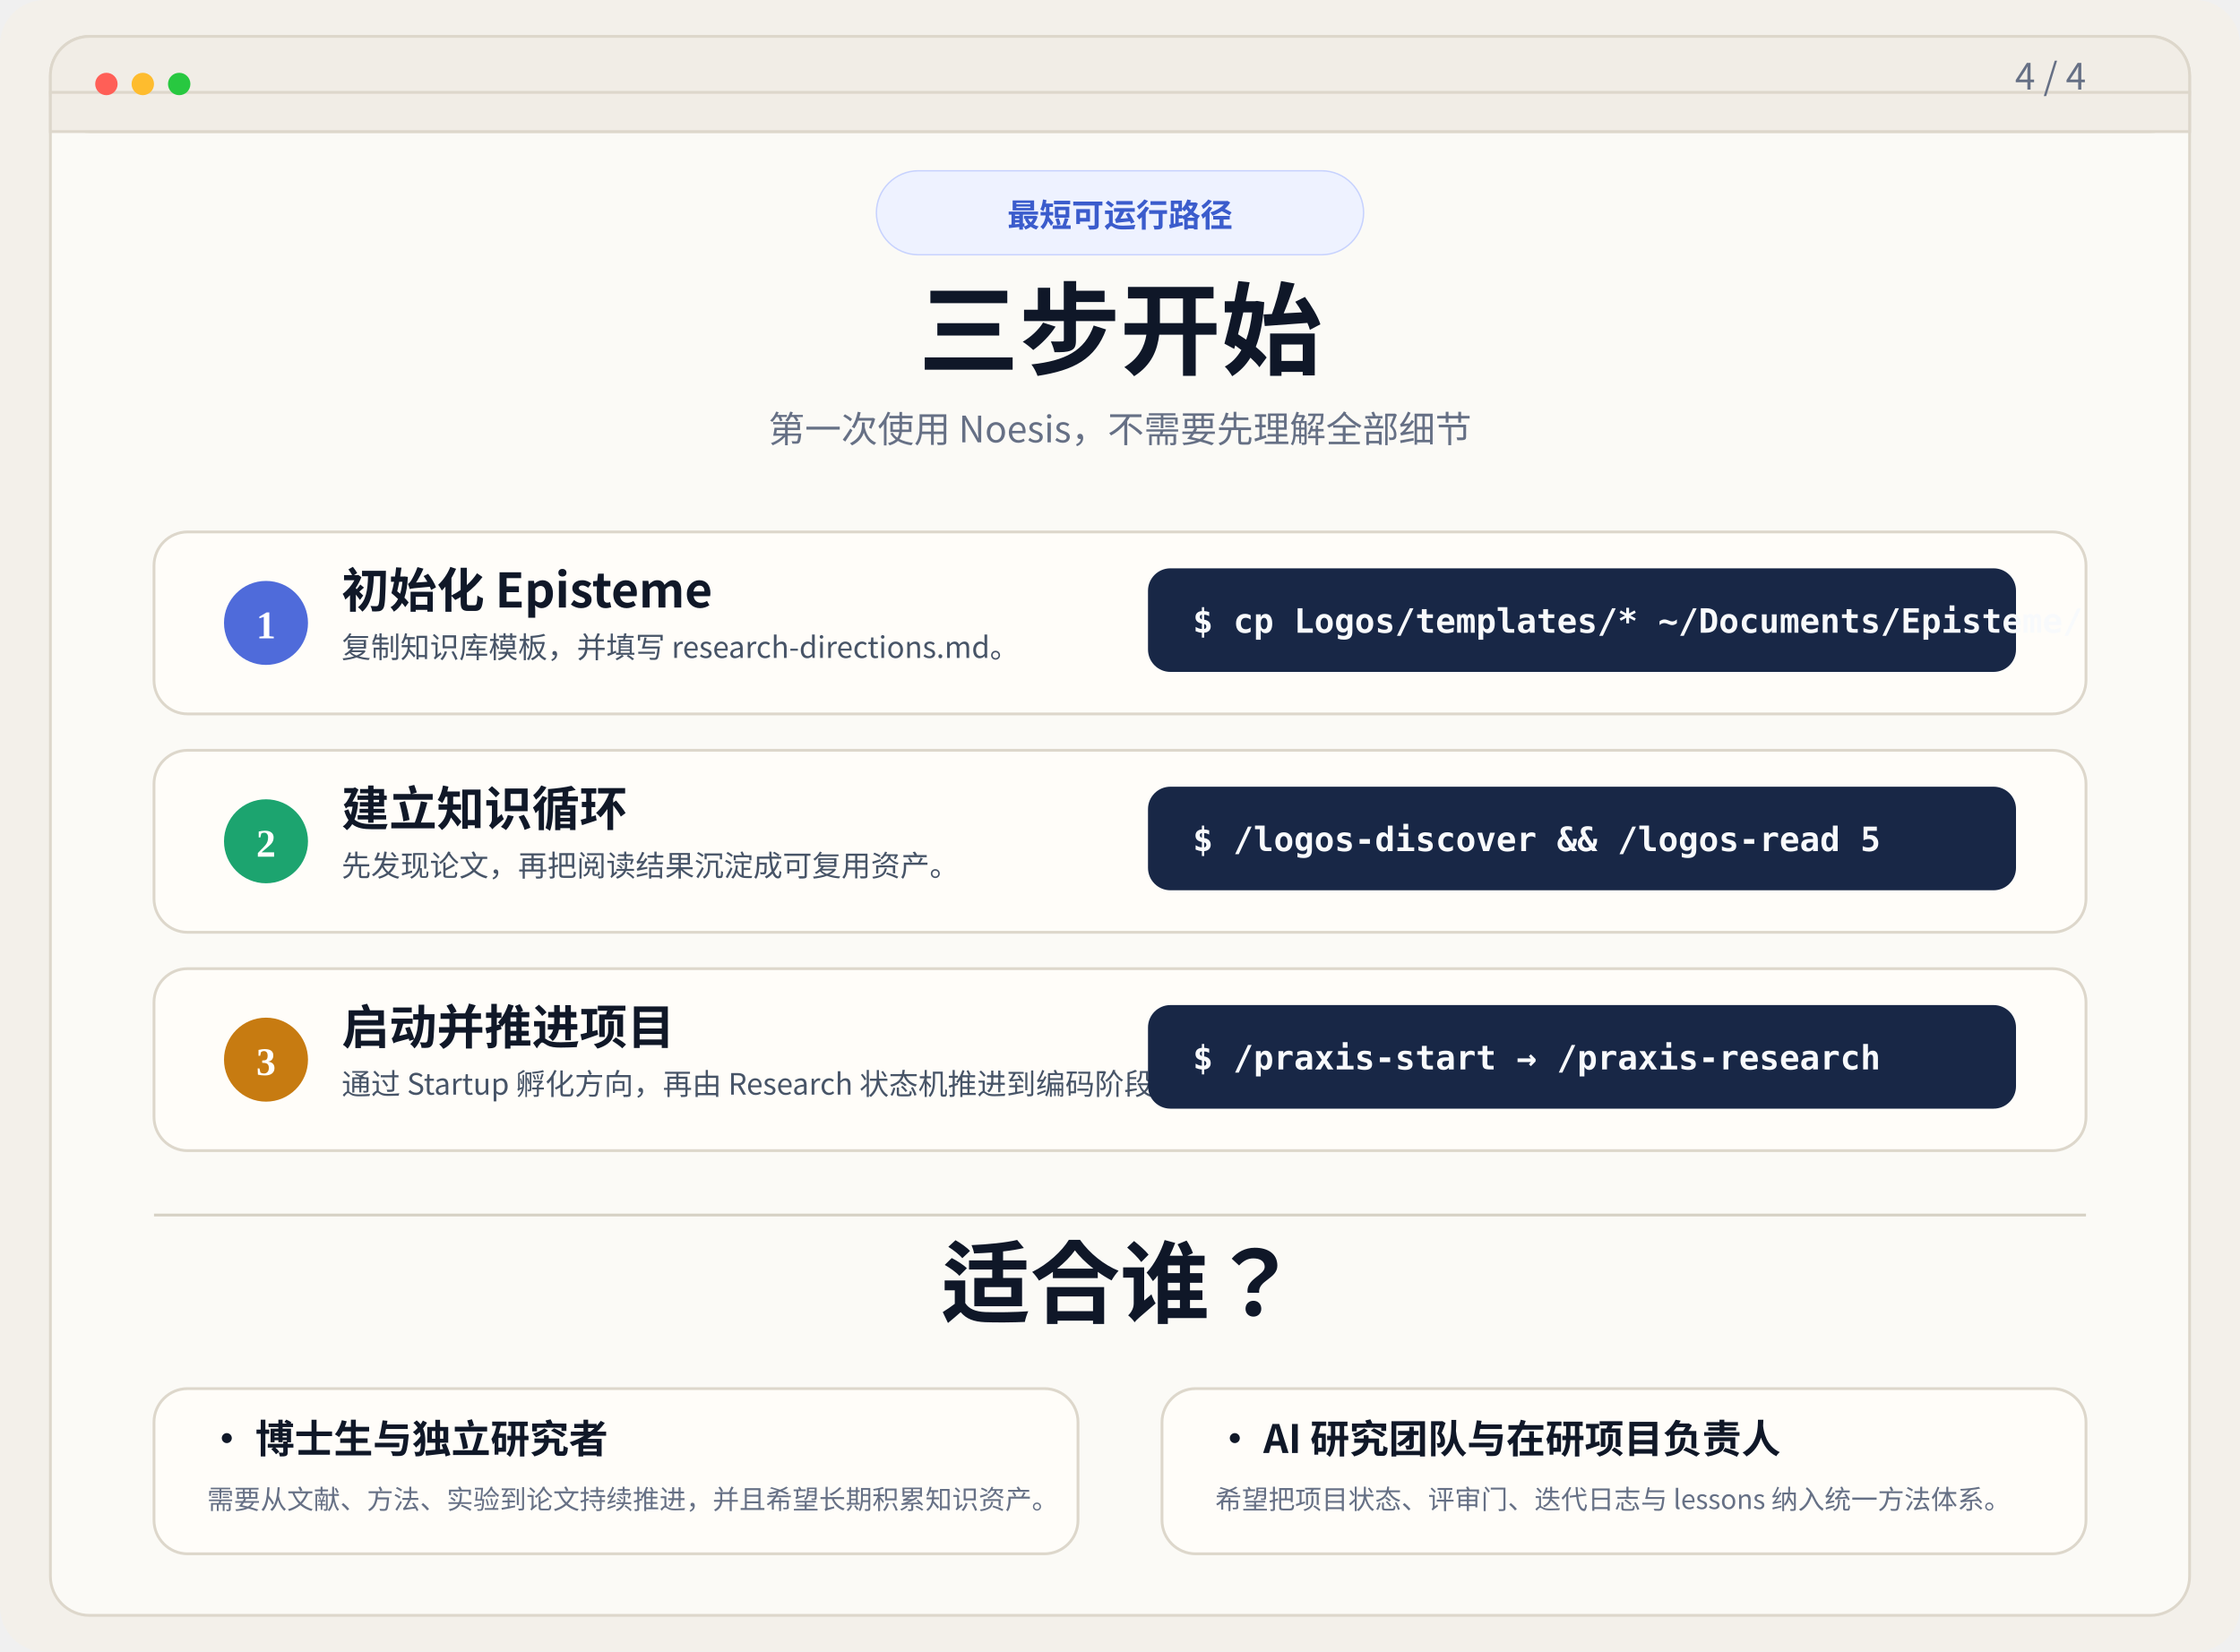
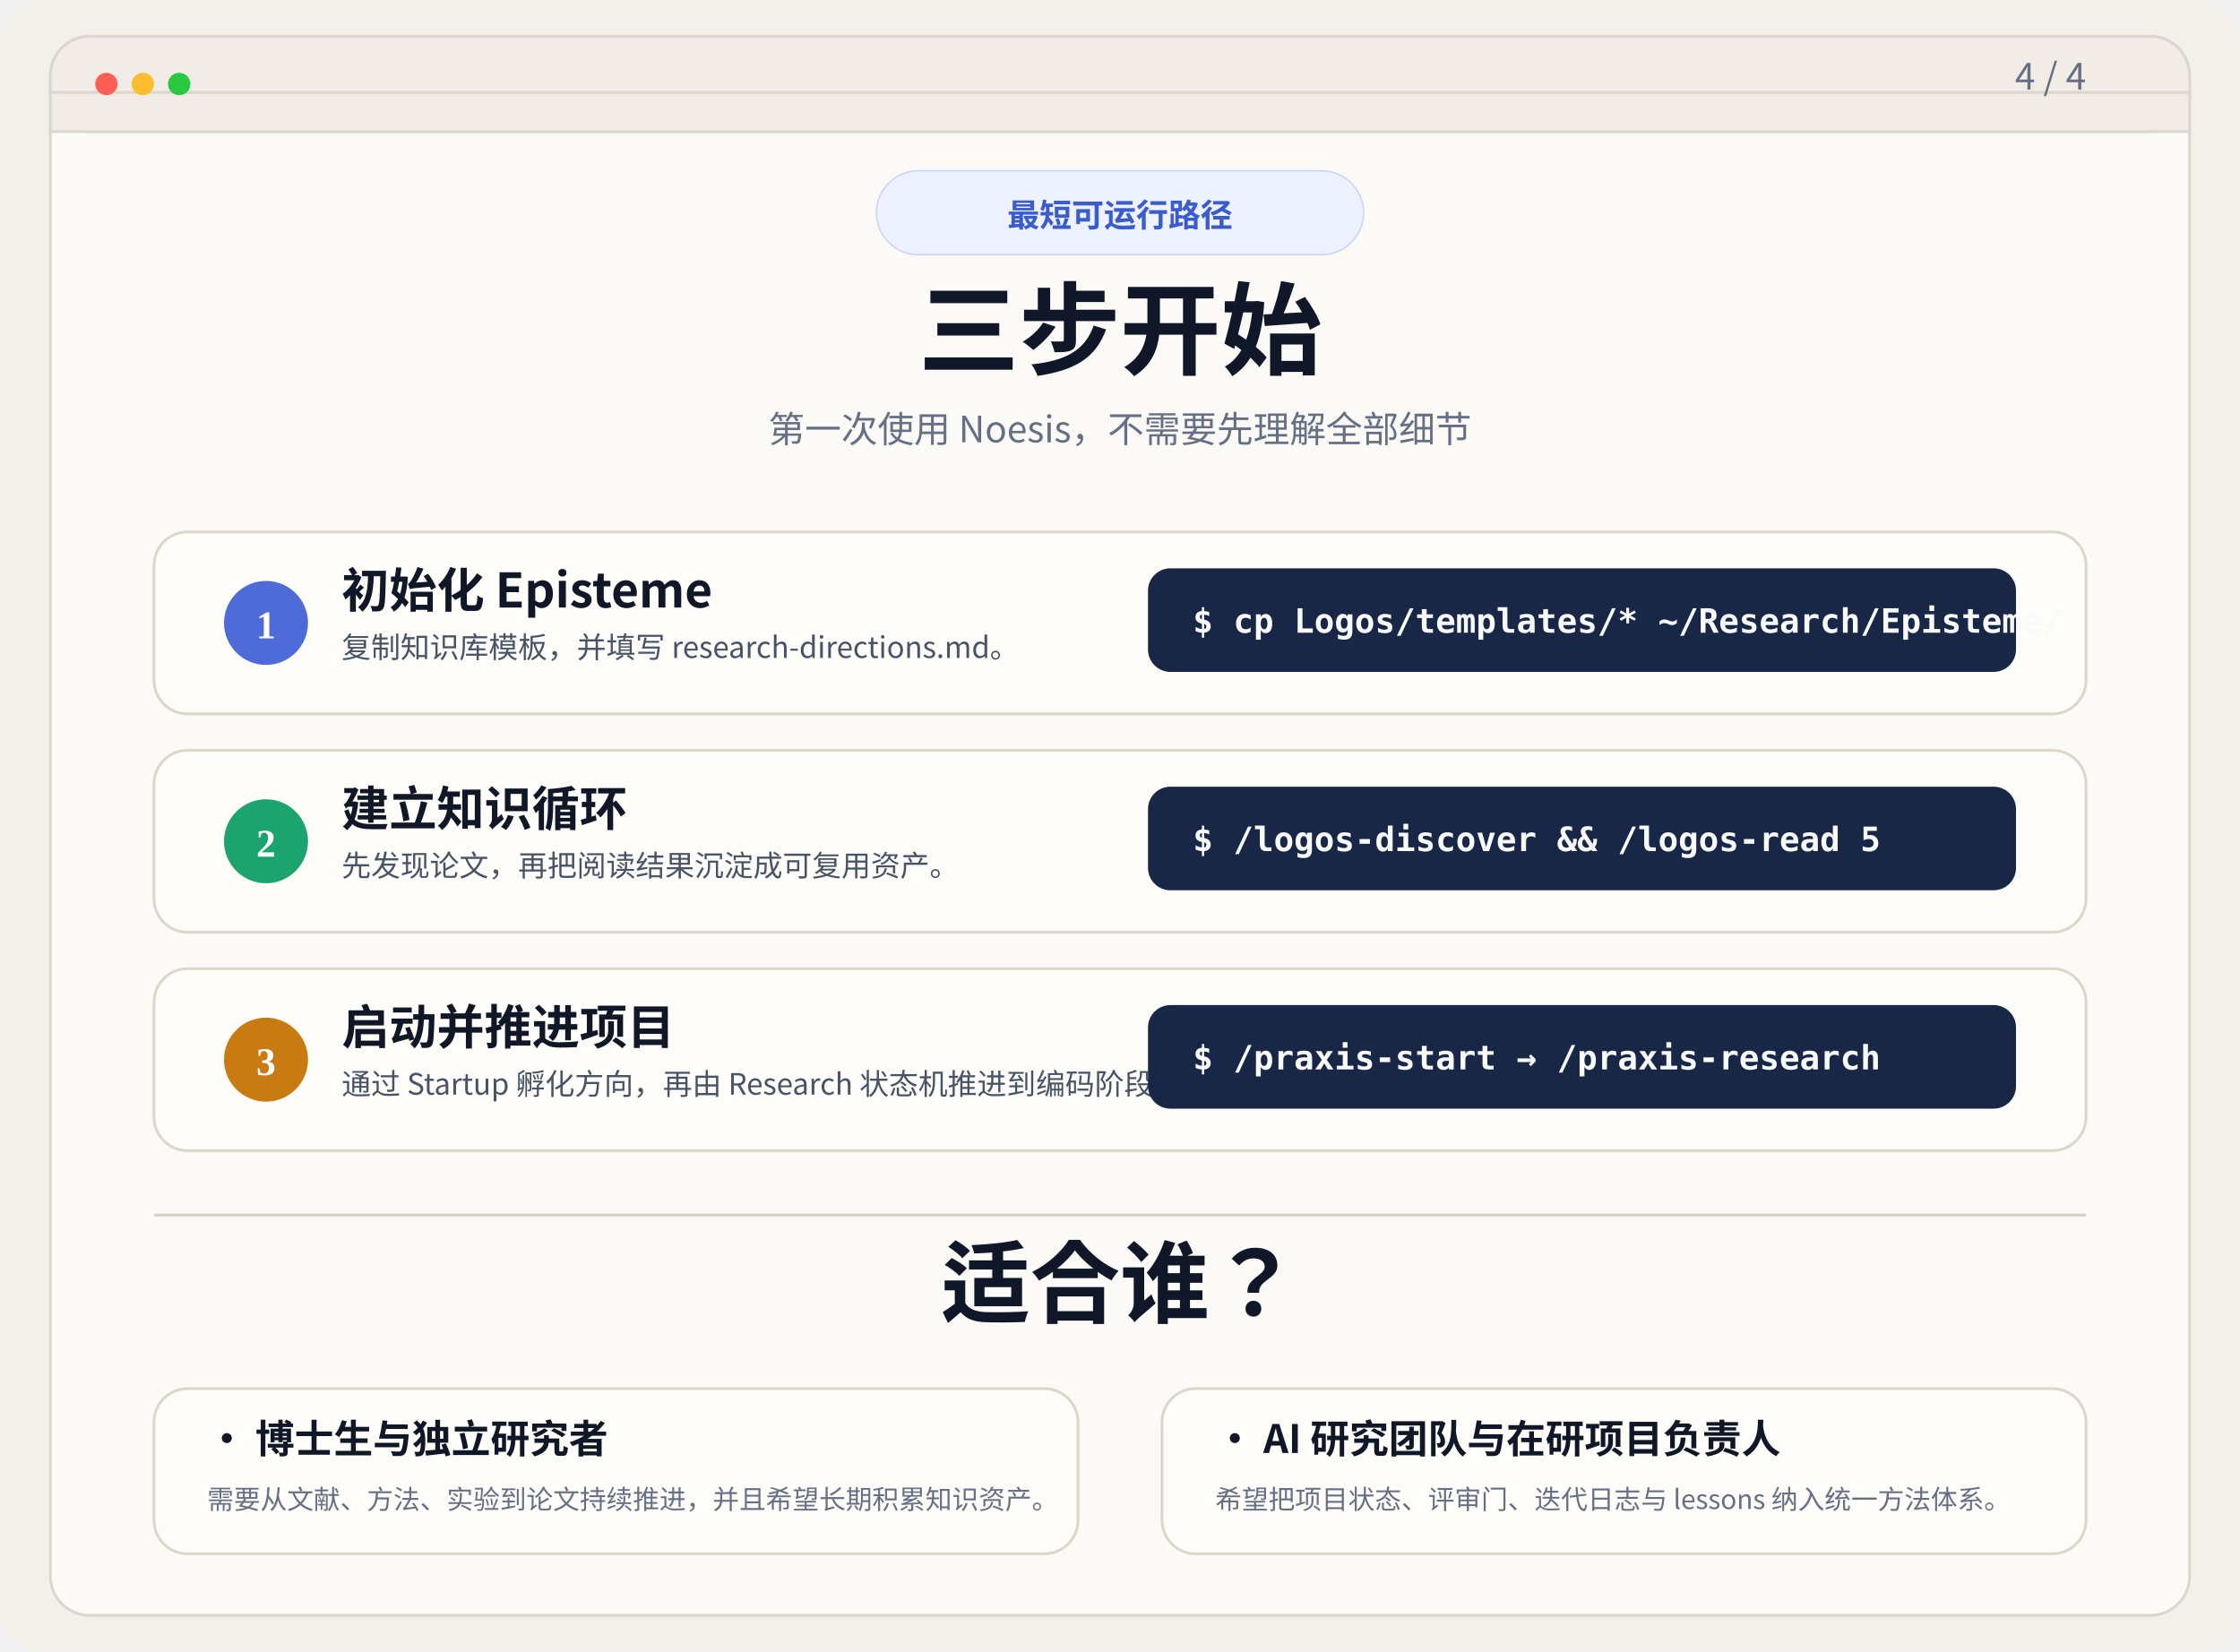
<svg xmlns="http://www.w3.org/2000/svg" viewBox="0 0 1600 1180" role="img" aria-labelledby="title desc">
  <style>
    .bg { fill: #f3f0ea; }
    .window { fill: #fbfaf6; stroke: #ddd7cb; stroke-width: 2; }
    .bar { fill: #f1ede6; stroke: #ddd7cb; stroke-width: 2; }
    .card { fill: #fffdf9; stroke: #ddd7cb; stroke-width: 2; }
    .code { fill: #182746; }
    .title { fill: #0f1728; font: 700 72px Georgia, "Times New Roman", serif; }
    .subtitle { fill: #667085; font: 500 26px "PingFang SC", "Microsoft YaHei", "Noto Sans CJK SC", sans-serif; }
    .headline { fill: #101828; font: 700 34px "PingFang SC", "Microsoft YaHei", "Noto Sans CJK SC", sans-serif; }
    .body { fill: #475467; font: 500 21px "PingFang SC", "Microsoft YaHei", "Noto Sans CJK SC", sans-serif; }
    .mono { fill: #f8fafc; font: 600 24px Menlo, Monaco, Consolas, monospace; }
    .badgeText { fill: #3b5ccc; font: 700 23px "PingFang SC", "Microsoft YaHei", "Noto Sans CJK SC", sans-serif; }
    .num { fill: #ffffff; font: 700 28px Georgia, "Times New Roman", serif; }
    .fitHead { fill: #101828; font: 700 28px "PingFang SC", "Microsoft YaHei", "Noto Sans CJK SC", sans-serif; }
    .fitBody { fill: #667085; font: 500 19px "PingFang SC", "Microsoft YaHei", "Noto Sans CJK SC", sans-serif; }
  </style>
  <rect class="bg" x="0" y="0" width="1600" height="1180" rx="32" />
  <rect class="window" x="36" y="26" width="1528" height="1128" rx="28" />
  <rect class="bar" x="36" y="26" width="1528" height="68" rx="28" />
  <rect class="bar" x="36" y="66" width="1528" height="28" rx="0" />
  <circle cx="76" cy="60" r="8" fill="#ff5f57" />
  <circle cx="102" cy="60" r="8" fill="#febc2e" />
  <circle cx="128" cy="60" r="8" fill="#28c840" />
  <text x="1490" y="64" text-anchor="end" class="subtitle">4 / 4</text>
  <rect x="626" y="122" width="348" height="60" rx="30" fill="#eef2ff" stroke="#c7d2fe" />
  <text x="800" y="162" text-anchor="middle" class="badgeText">最短可运行路径</text>
  <text x="800" y="262" text-anchor="middle" class="title">三步开始</text>
  <text x="800" y="316" text-anchor="middle" class="subtitle">第一次使用 Noesis，不需要先理解全部细节</text>
  <rect class="card" x="110" y="380" width="1380" height="130" rx="24" />
  <rect class="card" x="110" y="536" width="1380" height="130" rx="24" />
  <rect class="card" x="110" y="692" width="1380" height="130" rx="24" />
  <circle cx="190" cy="445" r="30" fill="#4f6bda" />
  <text x="190" y="456" text-anchor="middle" class="num">1</text>
  <text x="244" y="434" class="headline">初始化 Episteme</text>
  <text x="244" y="470" class="body">复制知识库模板，并填写 research-directions.md。</text>
  <rect class="code" x="820" y="406" width="620" height="74" rx="16" />
-   <text x="852" y="452" class="mono">$ cp Logos/templates/* ~/Documents/Episteme/</text>
+   <text x="852" y="452" class="mono">$ cp Logos/templates/* ~/Research/Episteme/</text>
  <circle cx="190" cy="601" r="30" fill="#1ca46f" />
  <text x="190" y="612" text-anchor="middle" class="num">2</text>
  <text x="244" y="590" class="headline">建立知识循环</text>
  <text x="244" y="626" class="body">先发现论文，再把阅读结果沉淀成可复用资产。</text>
  <rect class="code" x="820" y="562" width="620" height="74" rx="16" />
  <text x="852" y="608" class="mono">$ /logos-discover   &amp;&amp;   /logos-read 5</text>
  <circle cx="190" cy="757" r="30" fill="#c77b11" />
  <text x="190" y="768" text-anchor="middle" class="num">3</text>
  <text x="244" y="746" class="headline">启动并推进项目</text>
  <text x="244" y="782" class="body">通过 Startup 孵化方向，再由 Research 状态机推进到编码阶段。</text>
  <rect class="code" x="820" y="718" width="620" height="74" rx="16" />
  <text x="852" y="764" class="mono">$ /praxis-start   →   /praxis-research</text>
  <path d="M 110 868 H 1490" fill="none" stroke="#d6d1c4" stroke-width="2" />
  <text x="800" y="940" text-anchor="middle" class="title" style="font-size:64px;">适合谁？</text>
  <rect class="card" x="110" y="992" width="660" height="118" rx="24" />
  <rect class="card" x="830" y="992" width="660" height="118" rx="24" />
  <text x="148" y="1038" class="fitHead" fill="#3b5ccc">• 博士生与独立研究者</text>
  <text x="148" y="1078" class="fitBody">需要从文献、方法、实验到论文持续推进，并且希望长期积累知识资产。</text>
  <text x="868" y="1038" class="fitHead" fill="#8a46d5">• AI 研究团队与在研项目负责人</text>
  <text x="868" y="1078" class="fitBody">希望把项目状态、评审门、迭代日志与 lessons 纳入统一方法体系。</text>
</svg>
